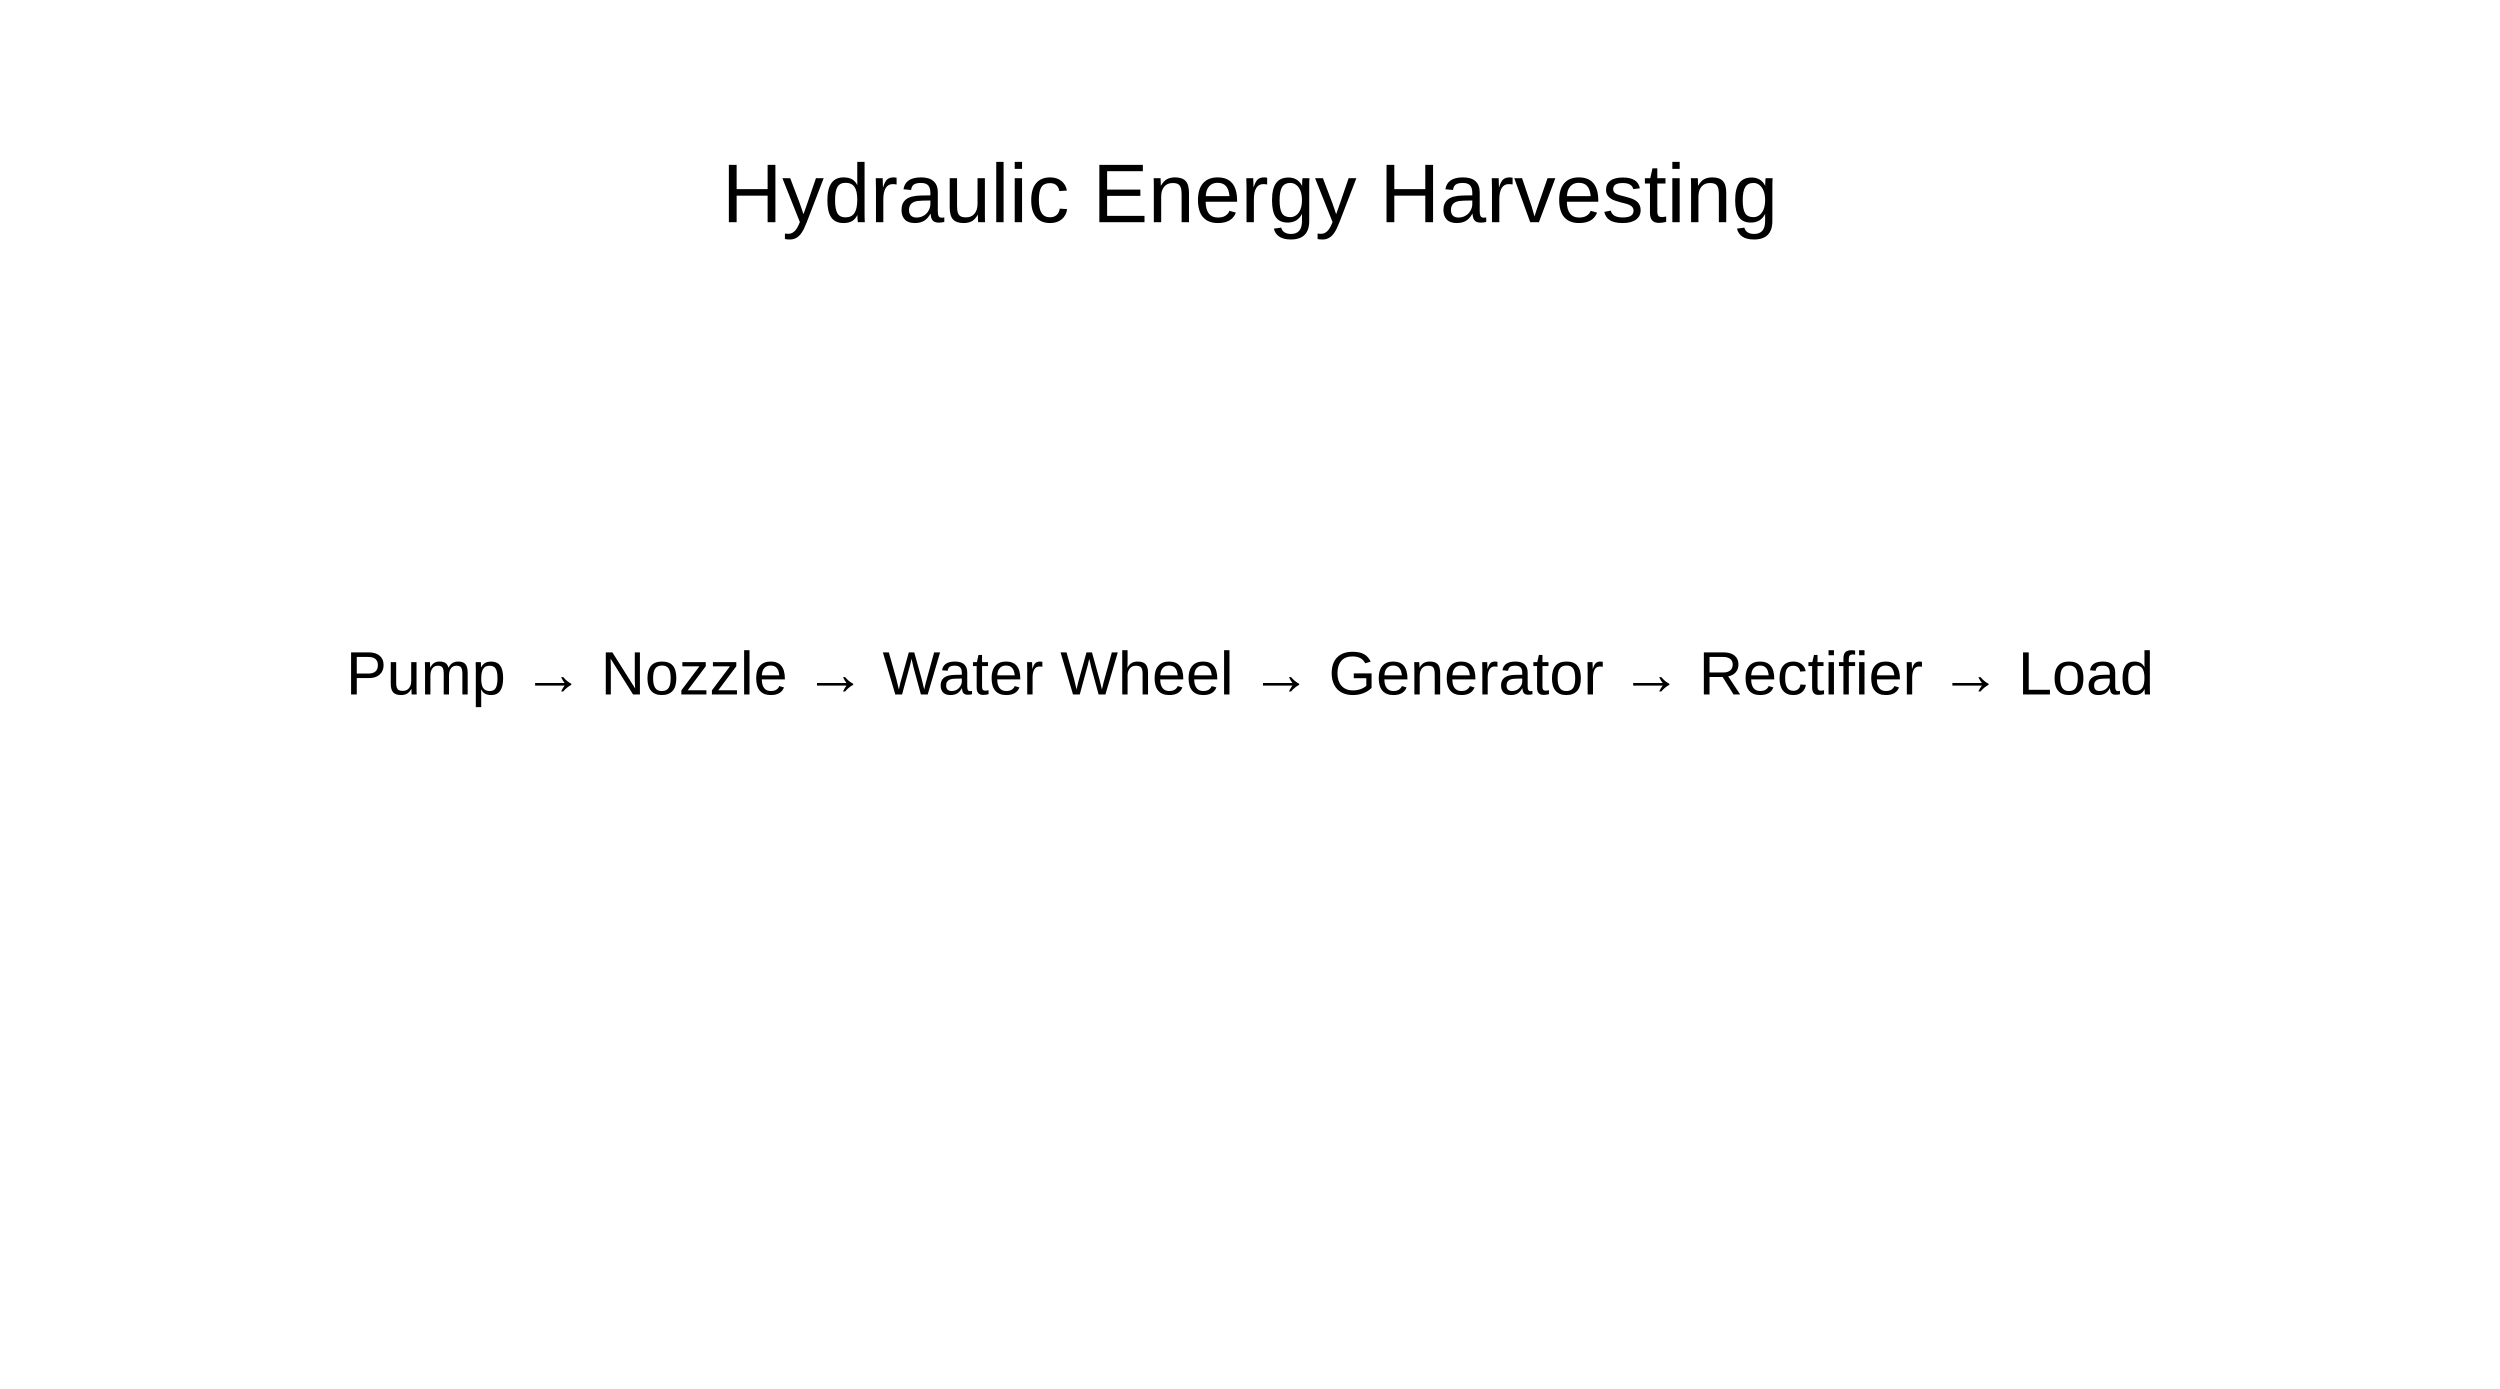
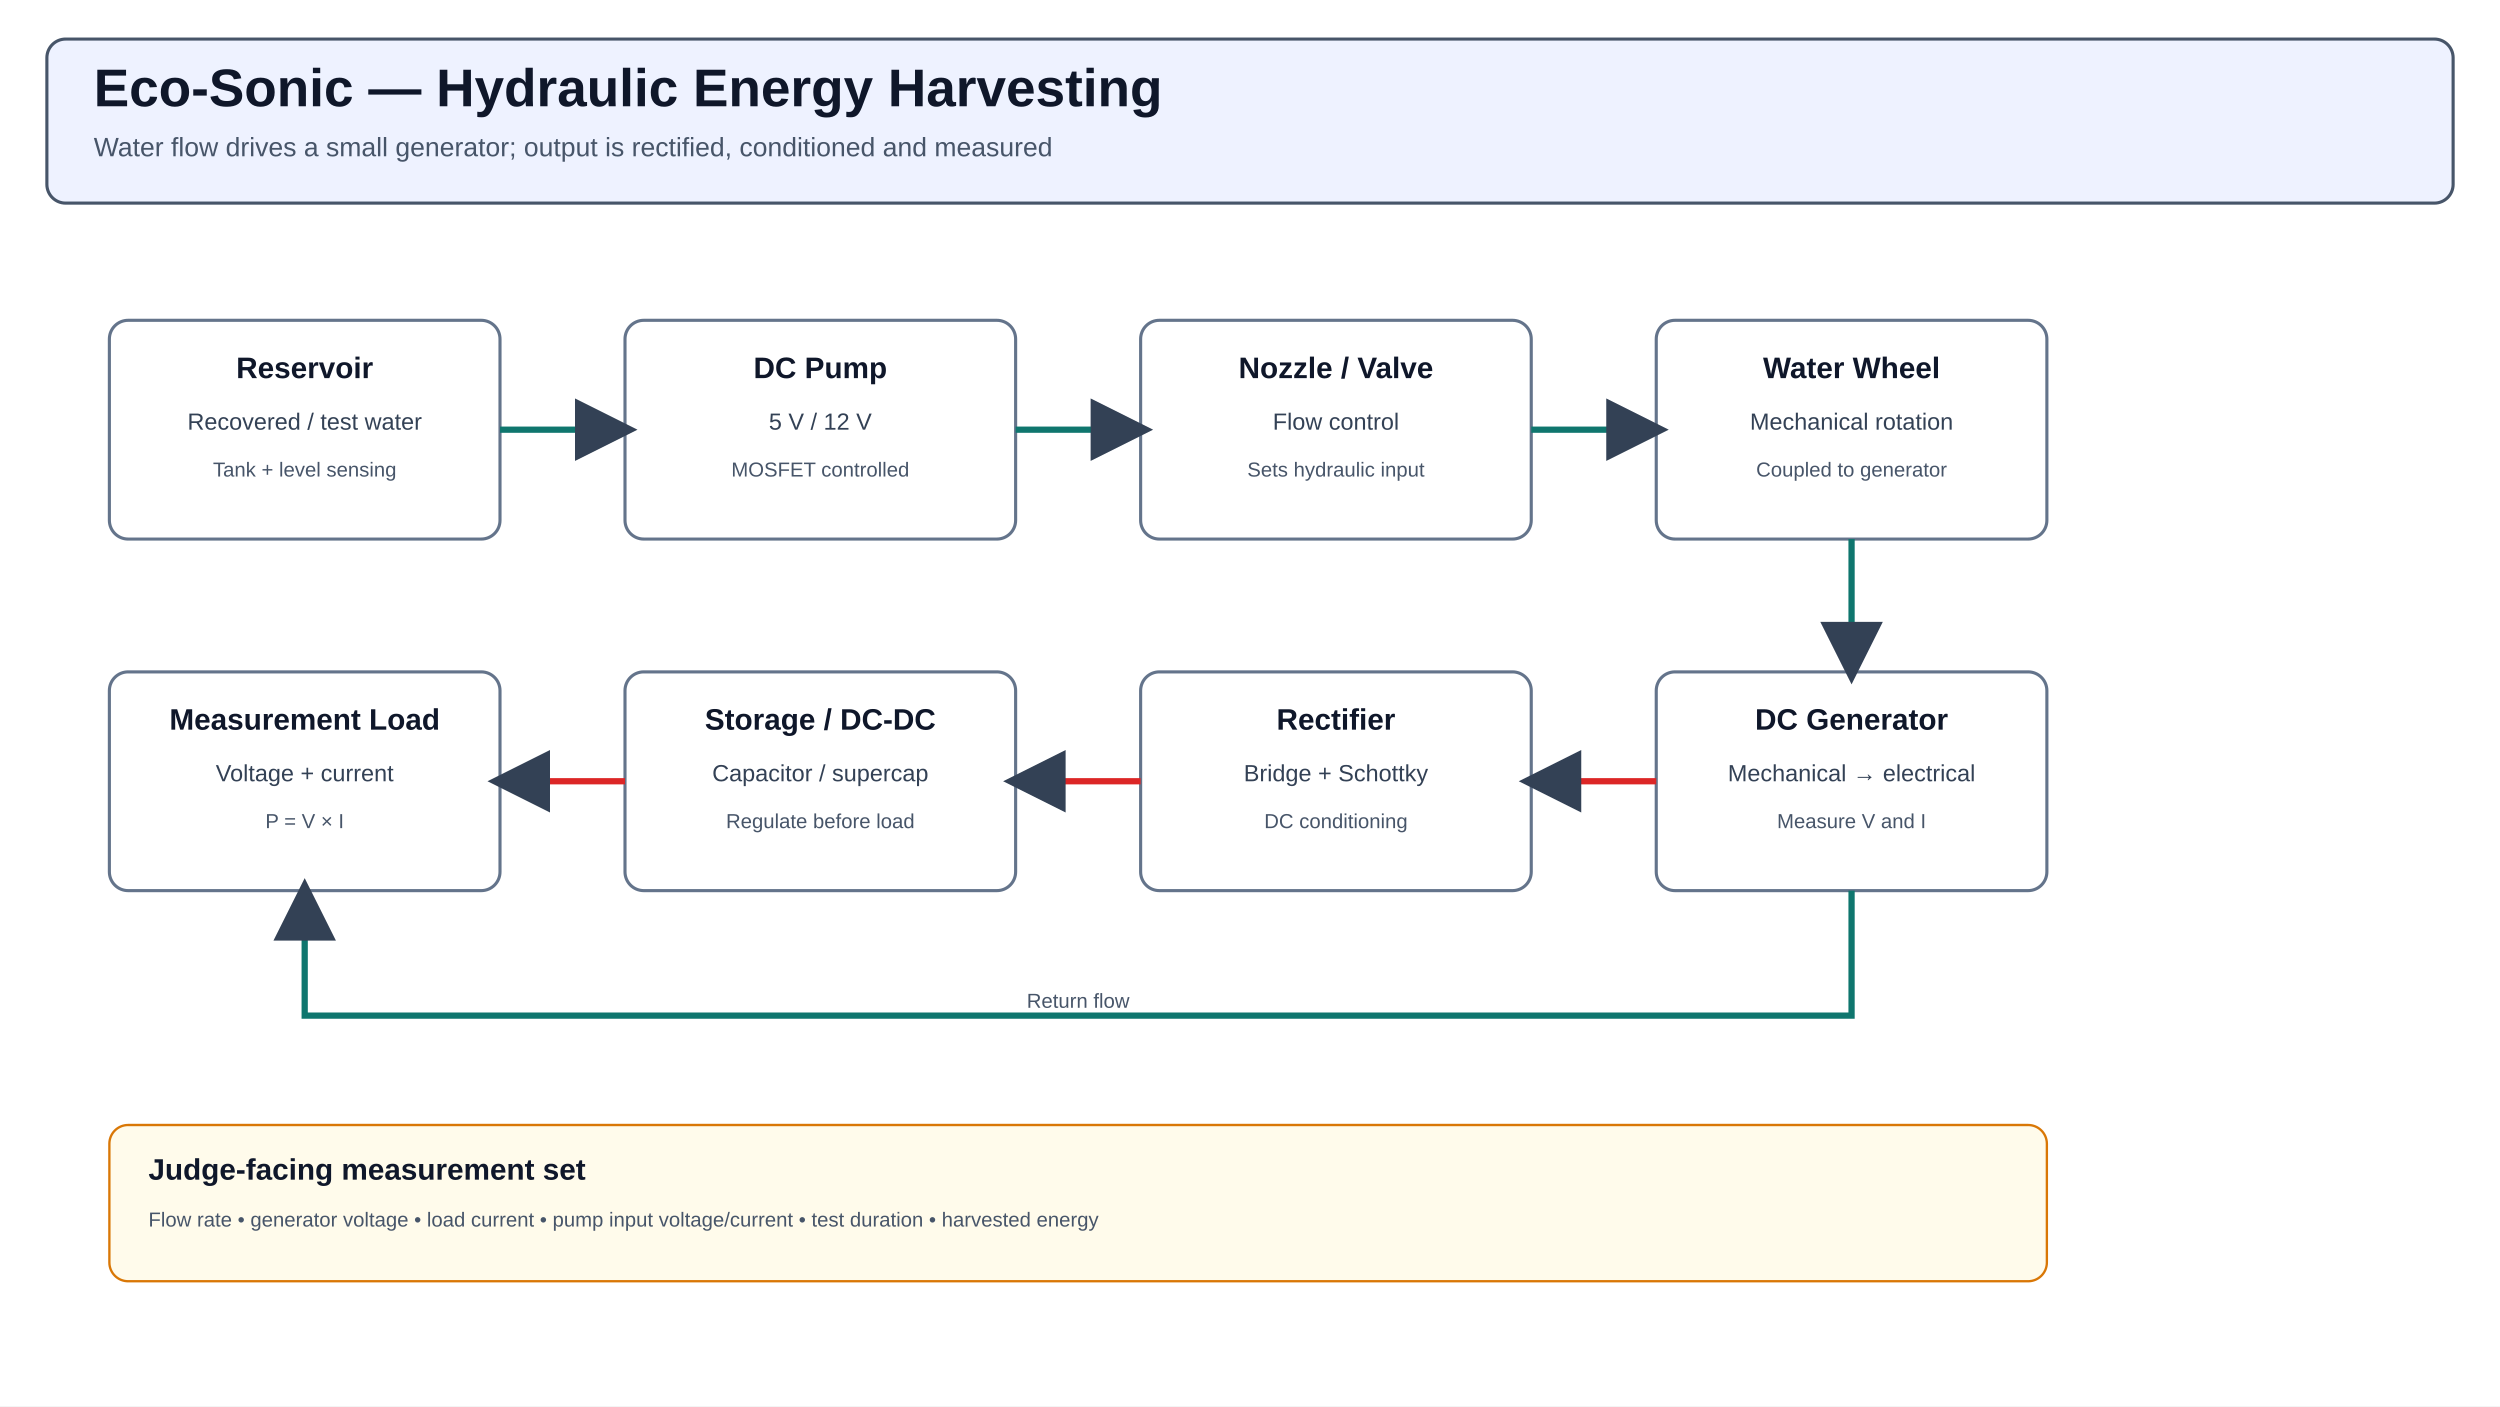
- <svg xmlns="http://www.w3.org/2000/svg" width="900" height="500">
-   <rect width="100%" height="100%" fill="white" />
-   <text x="450" y="80" text-anchor="middle" font-family="Arial" font-size="30">Hydraulic Energy Harvesting</text>
-   <text x="450" y="250" text-anchor="middle" font-family="Arial" font-size="22">Pump → Nozzle → Water Wheel → Generator → Rectifier → Load</text>
+ <svg xmlns="http://www.w3.org/2000/svg" width="1600" height="900" viewBox="0 0 1600 900">
+   <defs>
+     <marker id="a" markerWidth="10" markerHeight="10" refX="8" refY="5" orient="auto">
+       <path d="M0 0L10 5L0 10z" fill="#334155" />
+     </marker>
+     <style>
+ .title{font:700 34px Arial;fill:#0f172a}.sub{font:17px Arial;fill:#475569}.h{font:700 19px Arial;fill:#0f172a}.t{font:15px Arial;fill:#334155}.s{font:13px Arial;fill:#475569}
+ .b{fill:#fff;stroke:#64748b;stroke-width:2}.p{stroke:#dc2626;stroke-width:4;fill:none}.g{stroke:#111827;stroke-width:3;fill:none}.sig{stroke:#2563eb;stroke-width:3;fill:none}.ctl{stroke:#ea580c;stroke-width:3;fill:none}.flow{stroke:#0f766e;stroke-width:4;fill:none}.note{fill:#fffbeb;stroke:#d97706;stroke-width:1.5}
+ </style>
+   </defs>
+   <rect width="1600" height="900" fill="white" />
+   <rect x="30" y="25" width="1540" height="105" rx="12" fill="#eef2ff" stroke="#475569" stroke-width="2" />
+   <text x="60" y="68" class="title">Eco-Sonic — Hydraulic Energy Harvesting</text>
+   <text x="60" y="100" class="sub">Water flow drives a small generator; output is rectified, conditioned and measured</text>
+   <rect x="70" y="205" width="250" height="140" rx="12" class="b" />
+   <text x="195" y="242" text-anchor="middle" class="h">Reservoir</text>
+   <text x="195" y="275" text-anchor="middle" class="t">Recovered / test water</text>
+   <text x="195" y="305" text-anchor="middle" class="s">Tank + level sensing</text>
+   <rect x="400" y="205" width="250" height="140" rx="12" class="b" />
+   <text x="525" y="242" text-anchor="middle" class="h">DC Pump</text>
+   <text x="525" y="275" text-anchor="middle" class="t">5 V / 12 V</text>
+   <text x="525" y="305" text-anchor="middle" class="s">MOSFET controlled</text>
+   <rect x="730" y="205" width="250" height="140" rx="12" class="b" />
+   <text x="855" y="242" text-anchor="middle" class="h">Nozzle / Valve</text>
+   <text x="855" y="275" text-anchor="middle" class="t">Flow control</text>
+   <text x="855" y="305" text-anchor="middle" class="s">Sets hydraulic input</text>
+   <rect x="1060" y="205" width="250" height="140" rx="12" class="b" />
+   <text x="1185" y="242" text-anchor="middle" class="h">Water Wheel</text>
+   <text x="1185" y="275" text-anchor="middle" class="t">Mechanical rotation</text>
+   <text x="1185" y="305" text-anchor="middle" class="s">Coupled to generator</text>
+   <path d="M320 275H400" class="flow" marker-end="url(#a)" />
+   <path d="M650 275H730" class="flow" marker-end="url(#a)" />
+   <path d="M980 275H1060" class="flow" marker-end="url(#a)" />
+   <rect x="1060" y="430" width="250" height="140" rx="12" class="b" />
+   <text x="1185" y="467" text-anchor="middle" class="h">DC Generator</text>
+   <text x="1185" y="500" text-anchor="middle" class="t">Mechanical → electrical</text>
+   <text x="1185" y="530" text-anchor="middle" class="s">Measure V and I</text>
+   <path d="M1185 345V430" class="flow" marker-end="url(#a)" />
+   <rect x="730" y="430" width="250" height="140" rx="12" class="b" />
+   <text x="855" y="467" text-anchor="middle" class="h">Rectifier</text>
+   <text x="855" y="500" text-anchor="middle" class="t">Bridge + Schottky</text>
+   <text x="855" y="530" text-anchor="middle" class="s">DC conditioning</text>
+   <path d="M1060 500H980" class="p" marker-end="url(#a)" />
+   <rect x="400" y="430" width="250" height="140" rx="12" class="b" />
+   <text x="525" y="467" text-anchor="middle" class="h">Storage / DC-DC</text>
+   <text x="525" y="500" text-anchor="middle" class="t">Capacitor / supercap</text>
+   <text x="525" y="530" text-anchor="middle" class="s">Regulate before load</text>
+   <path d="M730 500H650" class="p" marker-end="url(#a)" />
+   <rect x="70" y="430" width="250" height="140" rx="12" class="b" />
+   <text x="195" y="467" text-anchor="middle" class="h">Measurement Load</text>
+   <text x="195" y="500" text-anchor="middle" class="t">Voltage + current</text>
+   <text x="195" y="530" text-anchor="middle" class="s">P = V × I</text>
+   <path d="M400 500H320" class="p" marker-end="url(#a)" />
+   <path d="M1185 570V650H195V570" class="flow" marker-end="url(#a)" />
+   <text x="690" y="645" text-anchor="middle" class="s">Return flow</text>
+   <rect x="70" y="720" width="1240" height="100" rx="12" class="note" />
+   <text x="95" y="755" class="h">Judge-facing measurement set</text>
+   <text x="95" y="785" class="s">Flow rate • generator voltage • load current • pump input voltage/current • test duration • harvested energy</text>
</svg>
